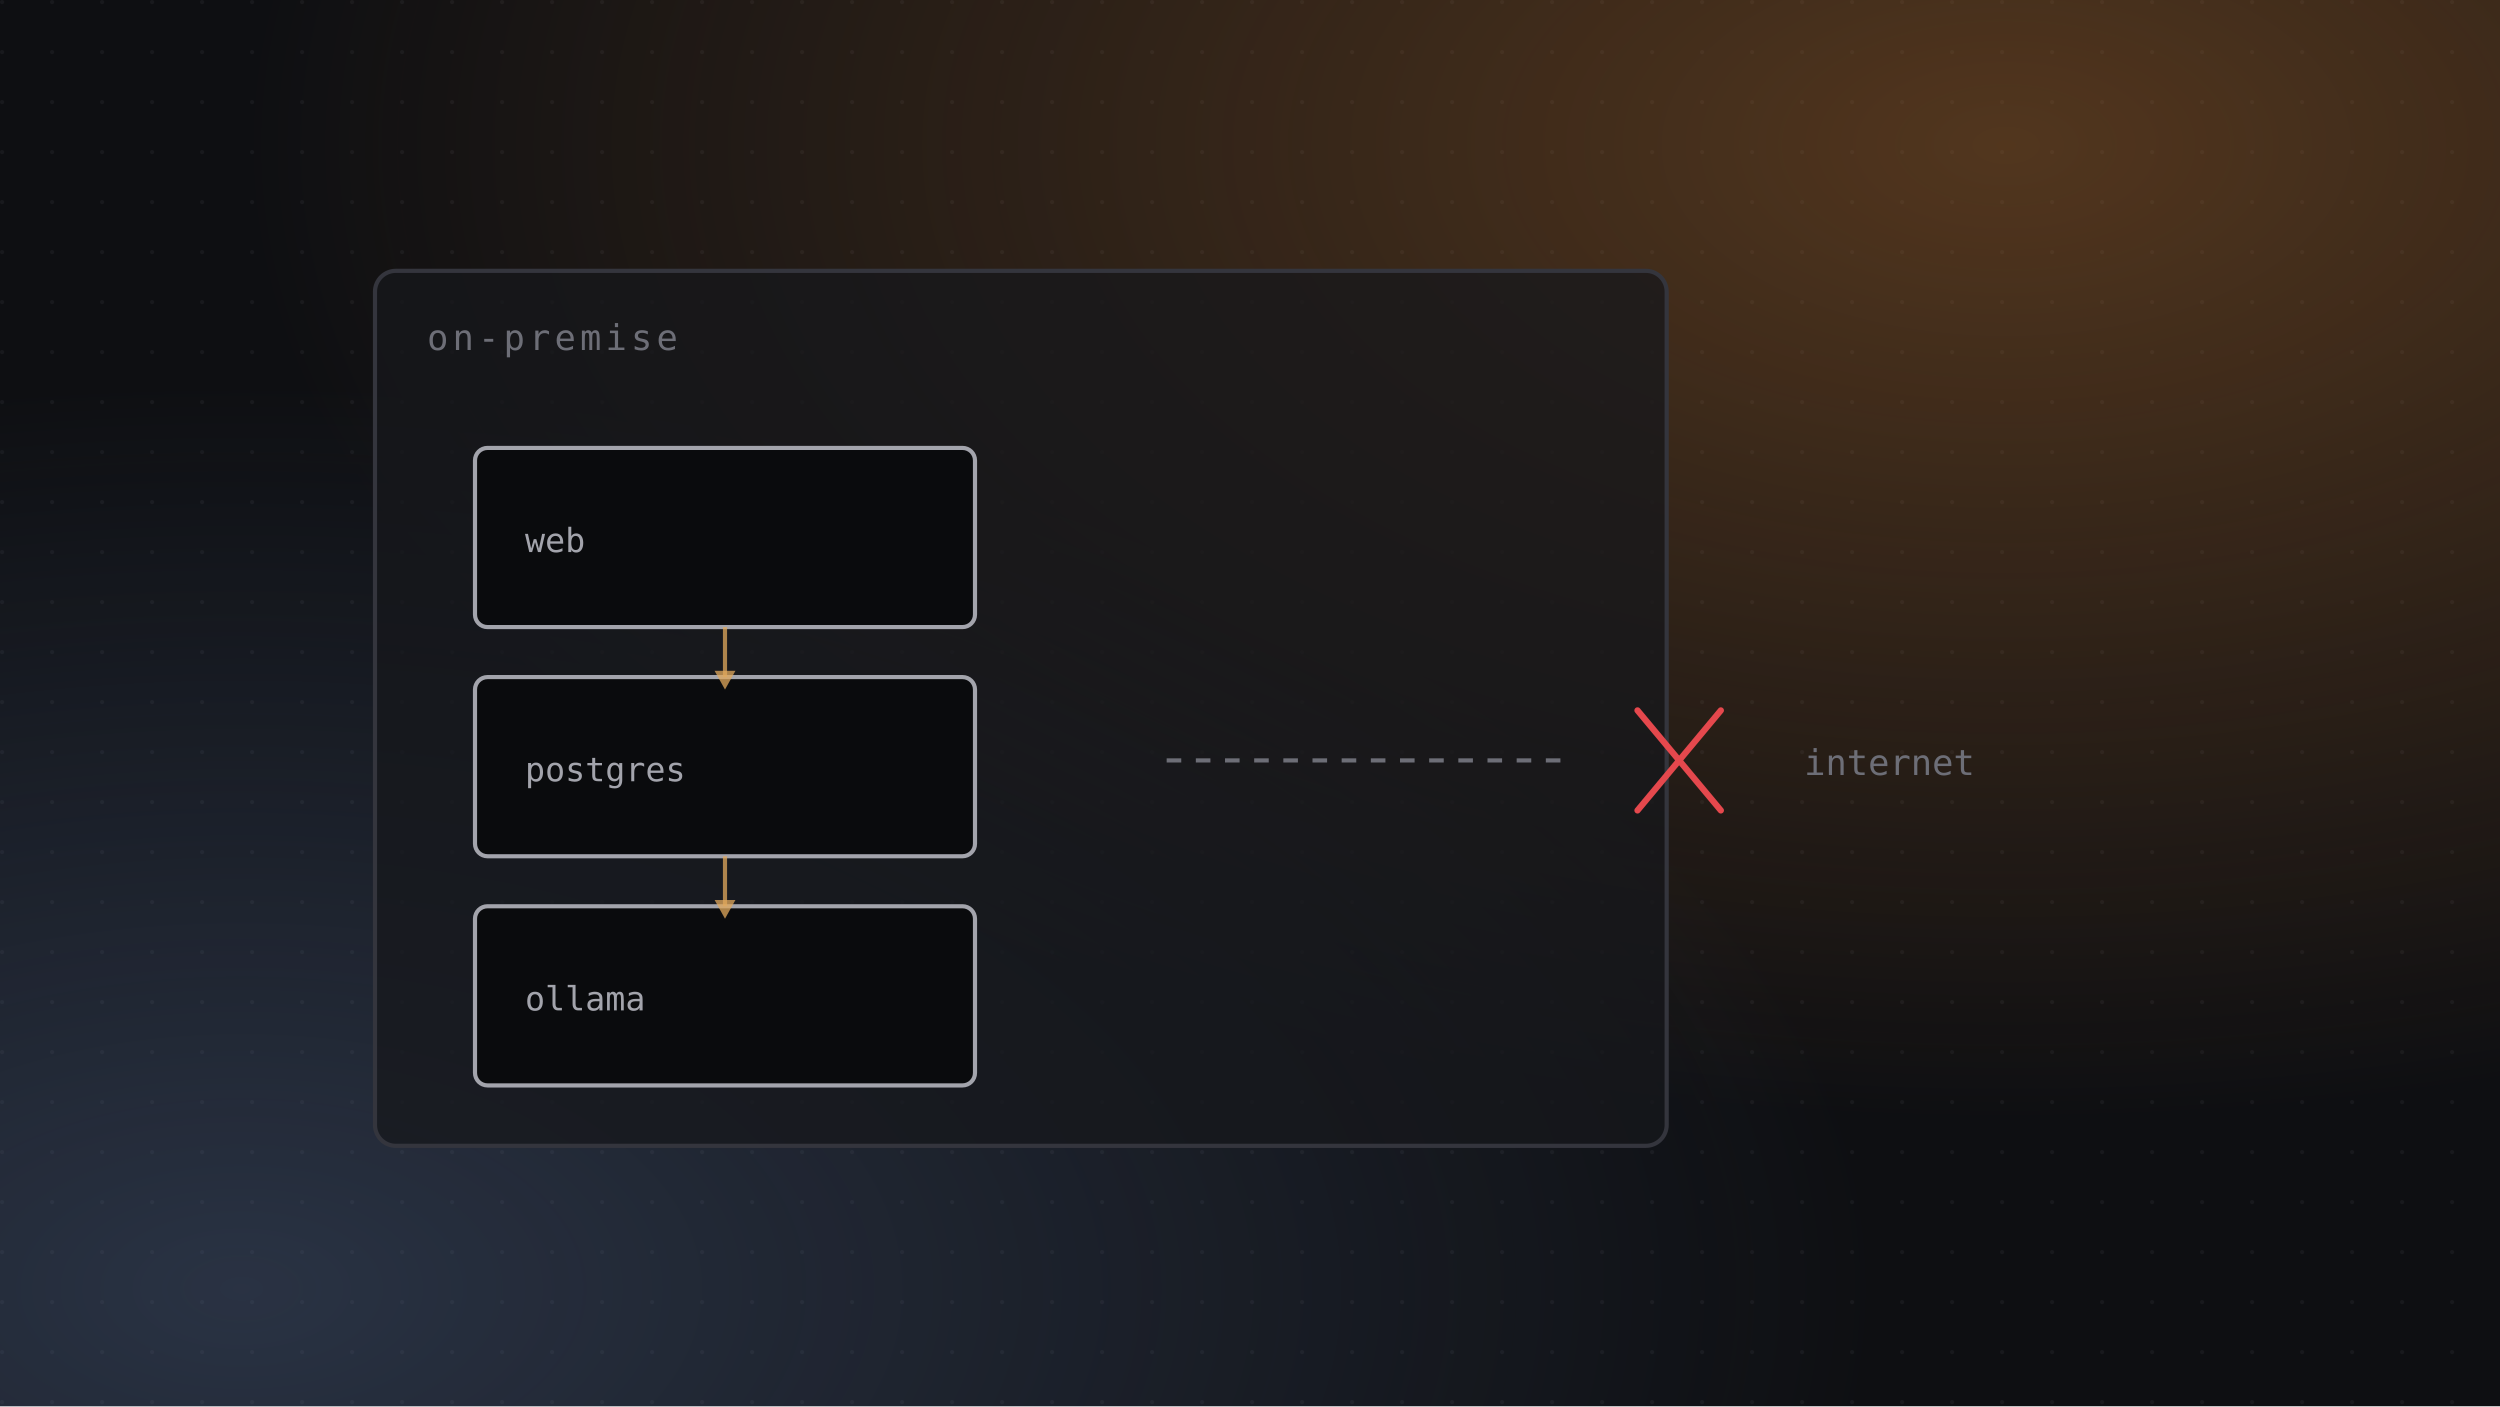
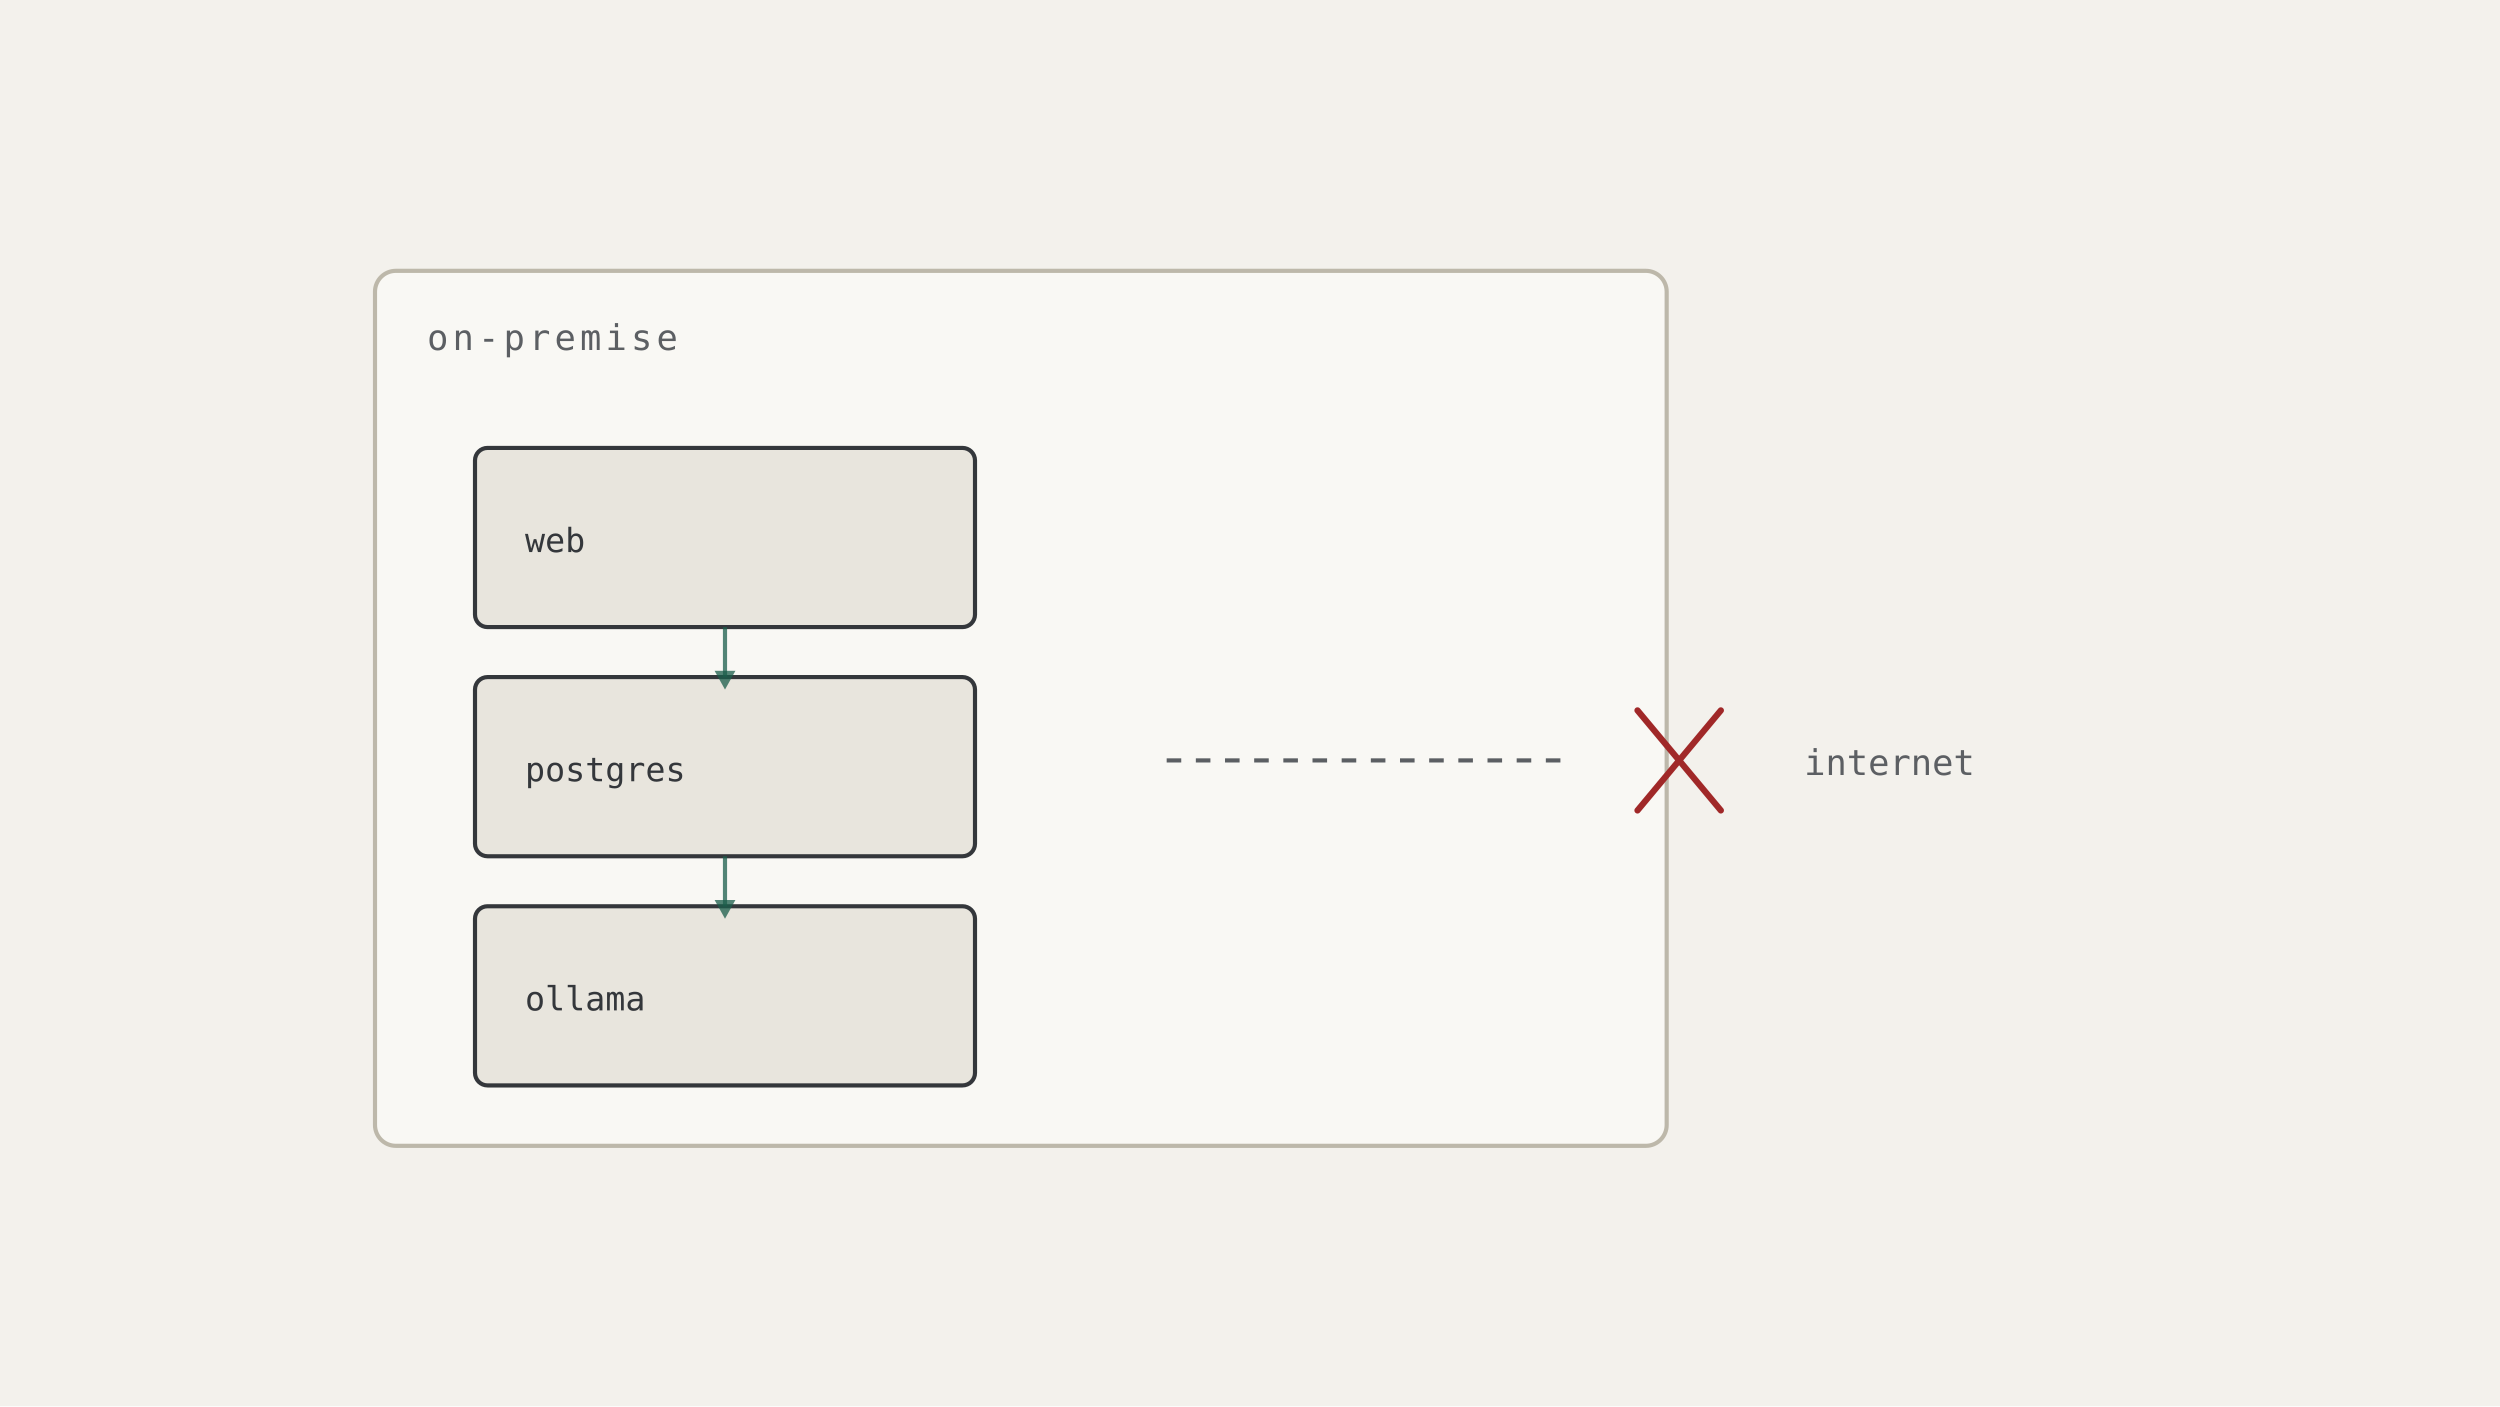
<svg xmlns="http://www.w3.org/2000/svg" viewBox="0 0 1200 675" width="1200" height="675" role="img" aria-label="Three stacked containers inside a closed boundary, with one arrow blocked at the edge">
  <defs>
    <radialGradient id="opGlowA" cx="80%" cy="10%" r="70%">
-       <stop offset="0%" stop-color="#b06c2e" stop-opacity="0.42" />
-       <stop offset="100%" stop-color="#b06c2e" stop-opacity="0" />
+       <stop offset="0%" stop-color="#134a3a" stop-opacity="0.42" />
+       <stop offset="100%" stop-color="#134a3a" stop-opacity="0" />
    </radialGradient>
    <radialGradient id="opGlowB" cx="10%" cy="92%" r="65%">
-       <stop offset="0%" stop-color="#566c94" stop-opacity="0.38" />
-       <stop offset="100%" stop-color="#566c94" stop-opacity="0" />
+       <stop offset="0%" stop-color="#2f5f8a" stop-opacity="0.38" />
+       <stop offset="100%" stop-color="#2f5f8a" stop-opacity="0" />
    </radialGradient>
    <pattern id="opDots" width="24" height="24" patternUnits="userSpaceOnUse">
-       <circle cx="1" cy="1" r="1" fill="#f4f4f6" opacity="0.05" />
+       <circle cx="1" cy="1" r="1" fill="#17181a" opacity="0.05" />
    </pattern>
  </defs>
-   <rect width="1200" height="675" fill="#0e0f12" />
-   <rect width="1200" height="675" fill="url(#opDots)" />
-   <rect width="1200" height="675" fill="url(#opGlowA)" />
-   <rect width="1200" height="675" fill="url(#opGlowB)" />
-   <rect x="180" y="130" width="620" height="420" rx="10" fill="#16171b" fill-opacity="0.75" stroke="#34353d" stroke-width="2" />
-   <text x="205" y="168" font-family="ui-monospace, Menlo, monospace" font-size="17" fill="#6d6e77" letter-spacing="2">on-premise</text>
-   <g stroke="#a3a4ac" stroke-width="2" fill="none">
-     <rect x="228" y="215" width="240" height="86" rx="6" fill="#0a0b0d" />
-     <rect x="228" y="325" width="240" height="86" rx="6" fill="#0a0b0d" />
-     <rect x="228" y="435" width="240" height="86" rx="6" fill="#0a0b0d" />
+   <rect width="1200" height="675" fill="#f3f1ec" />
+   <rect x="180" y="130" width="620" height="420" rx="10" fill="#fbfaf7" fill-opacity="0.75" stroke="#bdb8aa" stroke-width="2" />
+   <text x="205" y="168" font-family="ui-monospace, Menlo, monospace" font-size="17" fill="#5c5f63" letter-spacing="2">on-premise</text>
+   <g stroke="#34373b" stroke-width="2" fill="none">
+     <rect x="228" y="215" width="240" height="86" rx="6" fill="#e8e5dd" />
+     <rect x="228" y="325" width="240" height="86" rx="6" fill="#e8e5dd" />
+     <rect x="228" y="435" width="240" height="86" rx="6" fill="#e8e5dd" />
  </g>
-   <g font-family="ui-monospace, Menlo, monospace" font-size="16" fill="#a3a4ac">
+   <g font-family="ui-monospace, Menlo, monospace" font-size="16" fill="#34373b">
    <text x="252" y="265">web</text>
    <text x="252" y="375">postgres</text>
    <text x="252" y="485">ollama</text>
  </g>
-   <g stroke="#e0a85c" stroke-width="2" opacity="0.75">
+   <g stroke="#1b5e4b" stroke-width="2" opacity="0.75">
    <path d="M348 301v24" />
    <path d="M348 411v24" />
  </g>
-   <g fill="#e0a85c" opacity="0.75">
+   <g fill="#1b5e4b" opacity="0.75">
    <path d="M348 331l-5-9h10z" />
    <path d="M348 441l-5-9h10z" />
  </g>
-   <g stroke="#6d6e77" stroke-width="2" stroke-dasharray="7 7">
+   <g stroke="#5c5f63" stroke-width="2" stroke-dasharray="7 7">
    <path d="M560 365h190" />
  </g>
-   <g stroke="#e5484d" stroke-width="3" stroke-linecap="round">
+   <g stroke="#a02828" stroke-width="3" stroke-linecap="round">
    <path d="M786 341l40 48M826 341l-40 48" />
  </g>
-   <text x="866" y="372" font-family="ui-monospace, Menlo, monospace" font-size="17" fill="#6d6e77">internet</text>
+   <text x="866" y="372" font-family="ui-monospace, Menlo, monospace" font-size="17" fill="#5c5f63">internet</text>
</svg>
